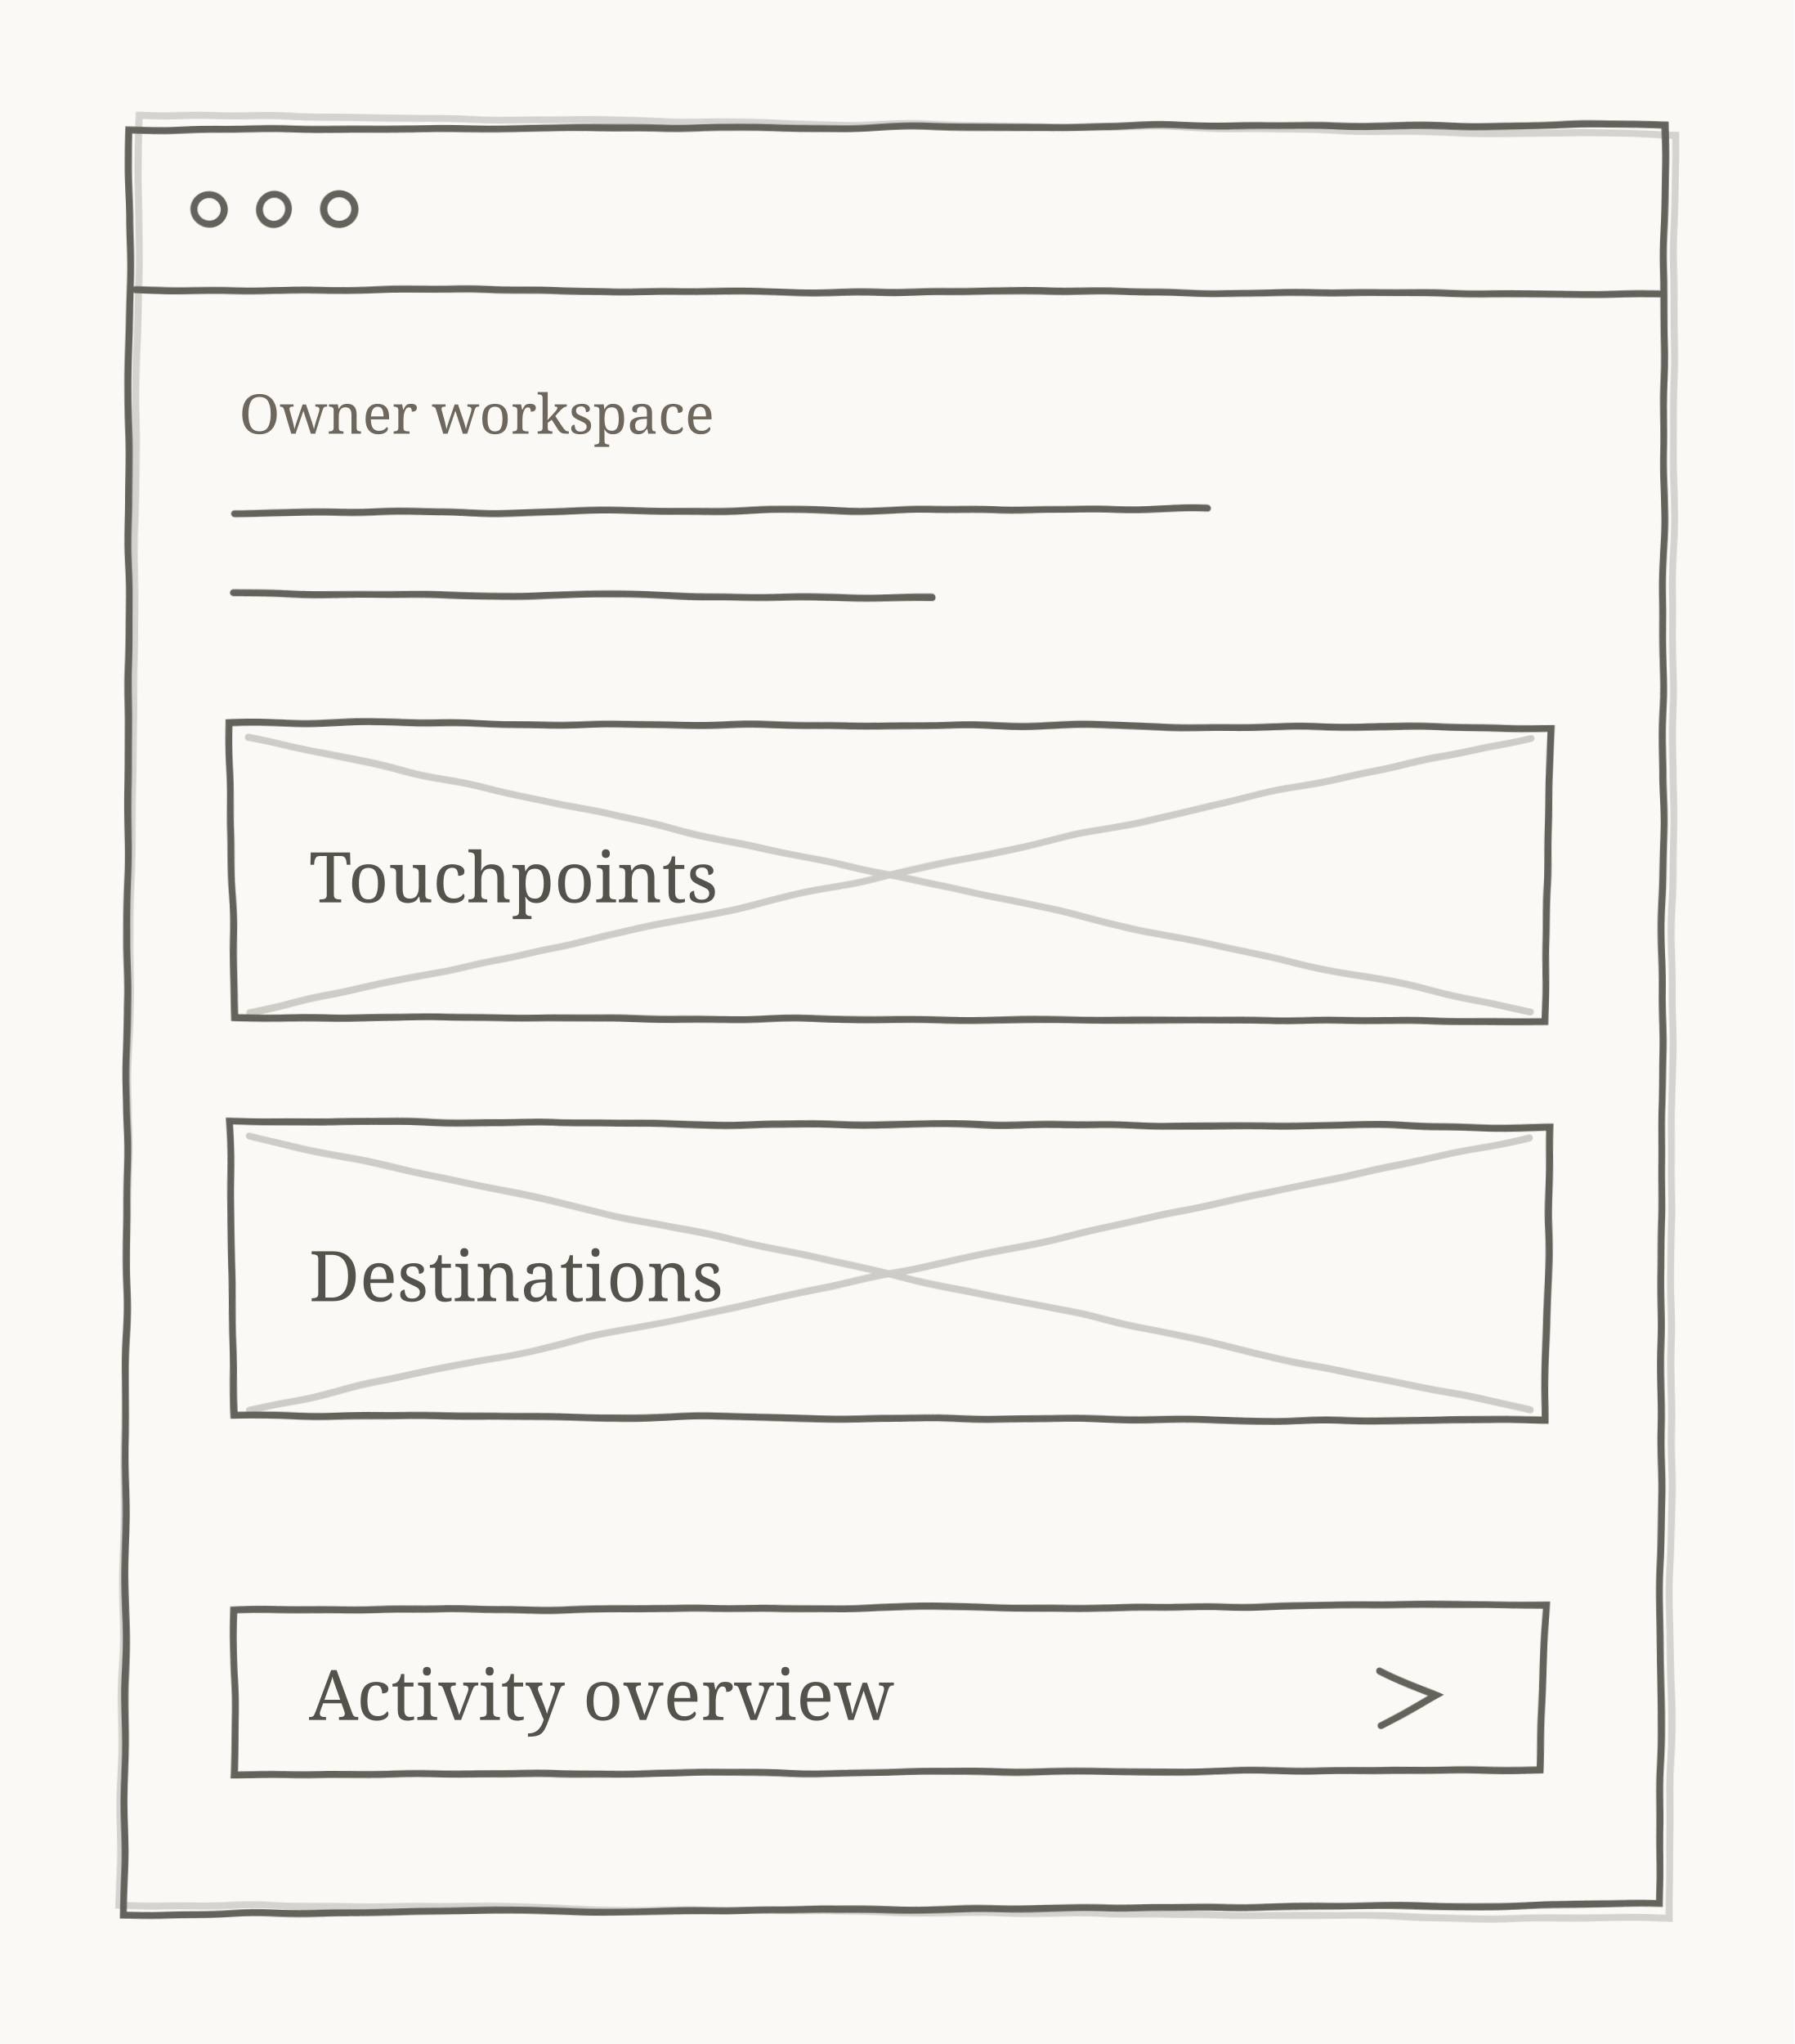
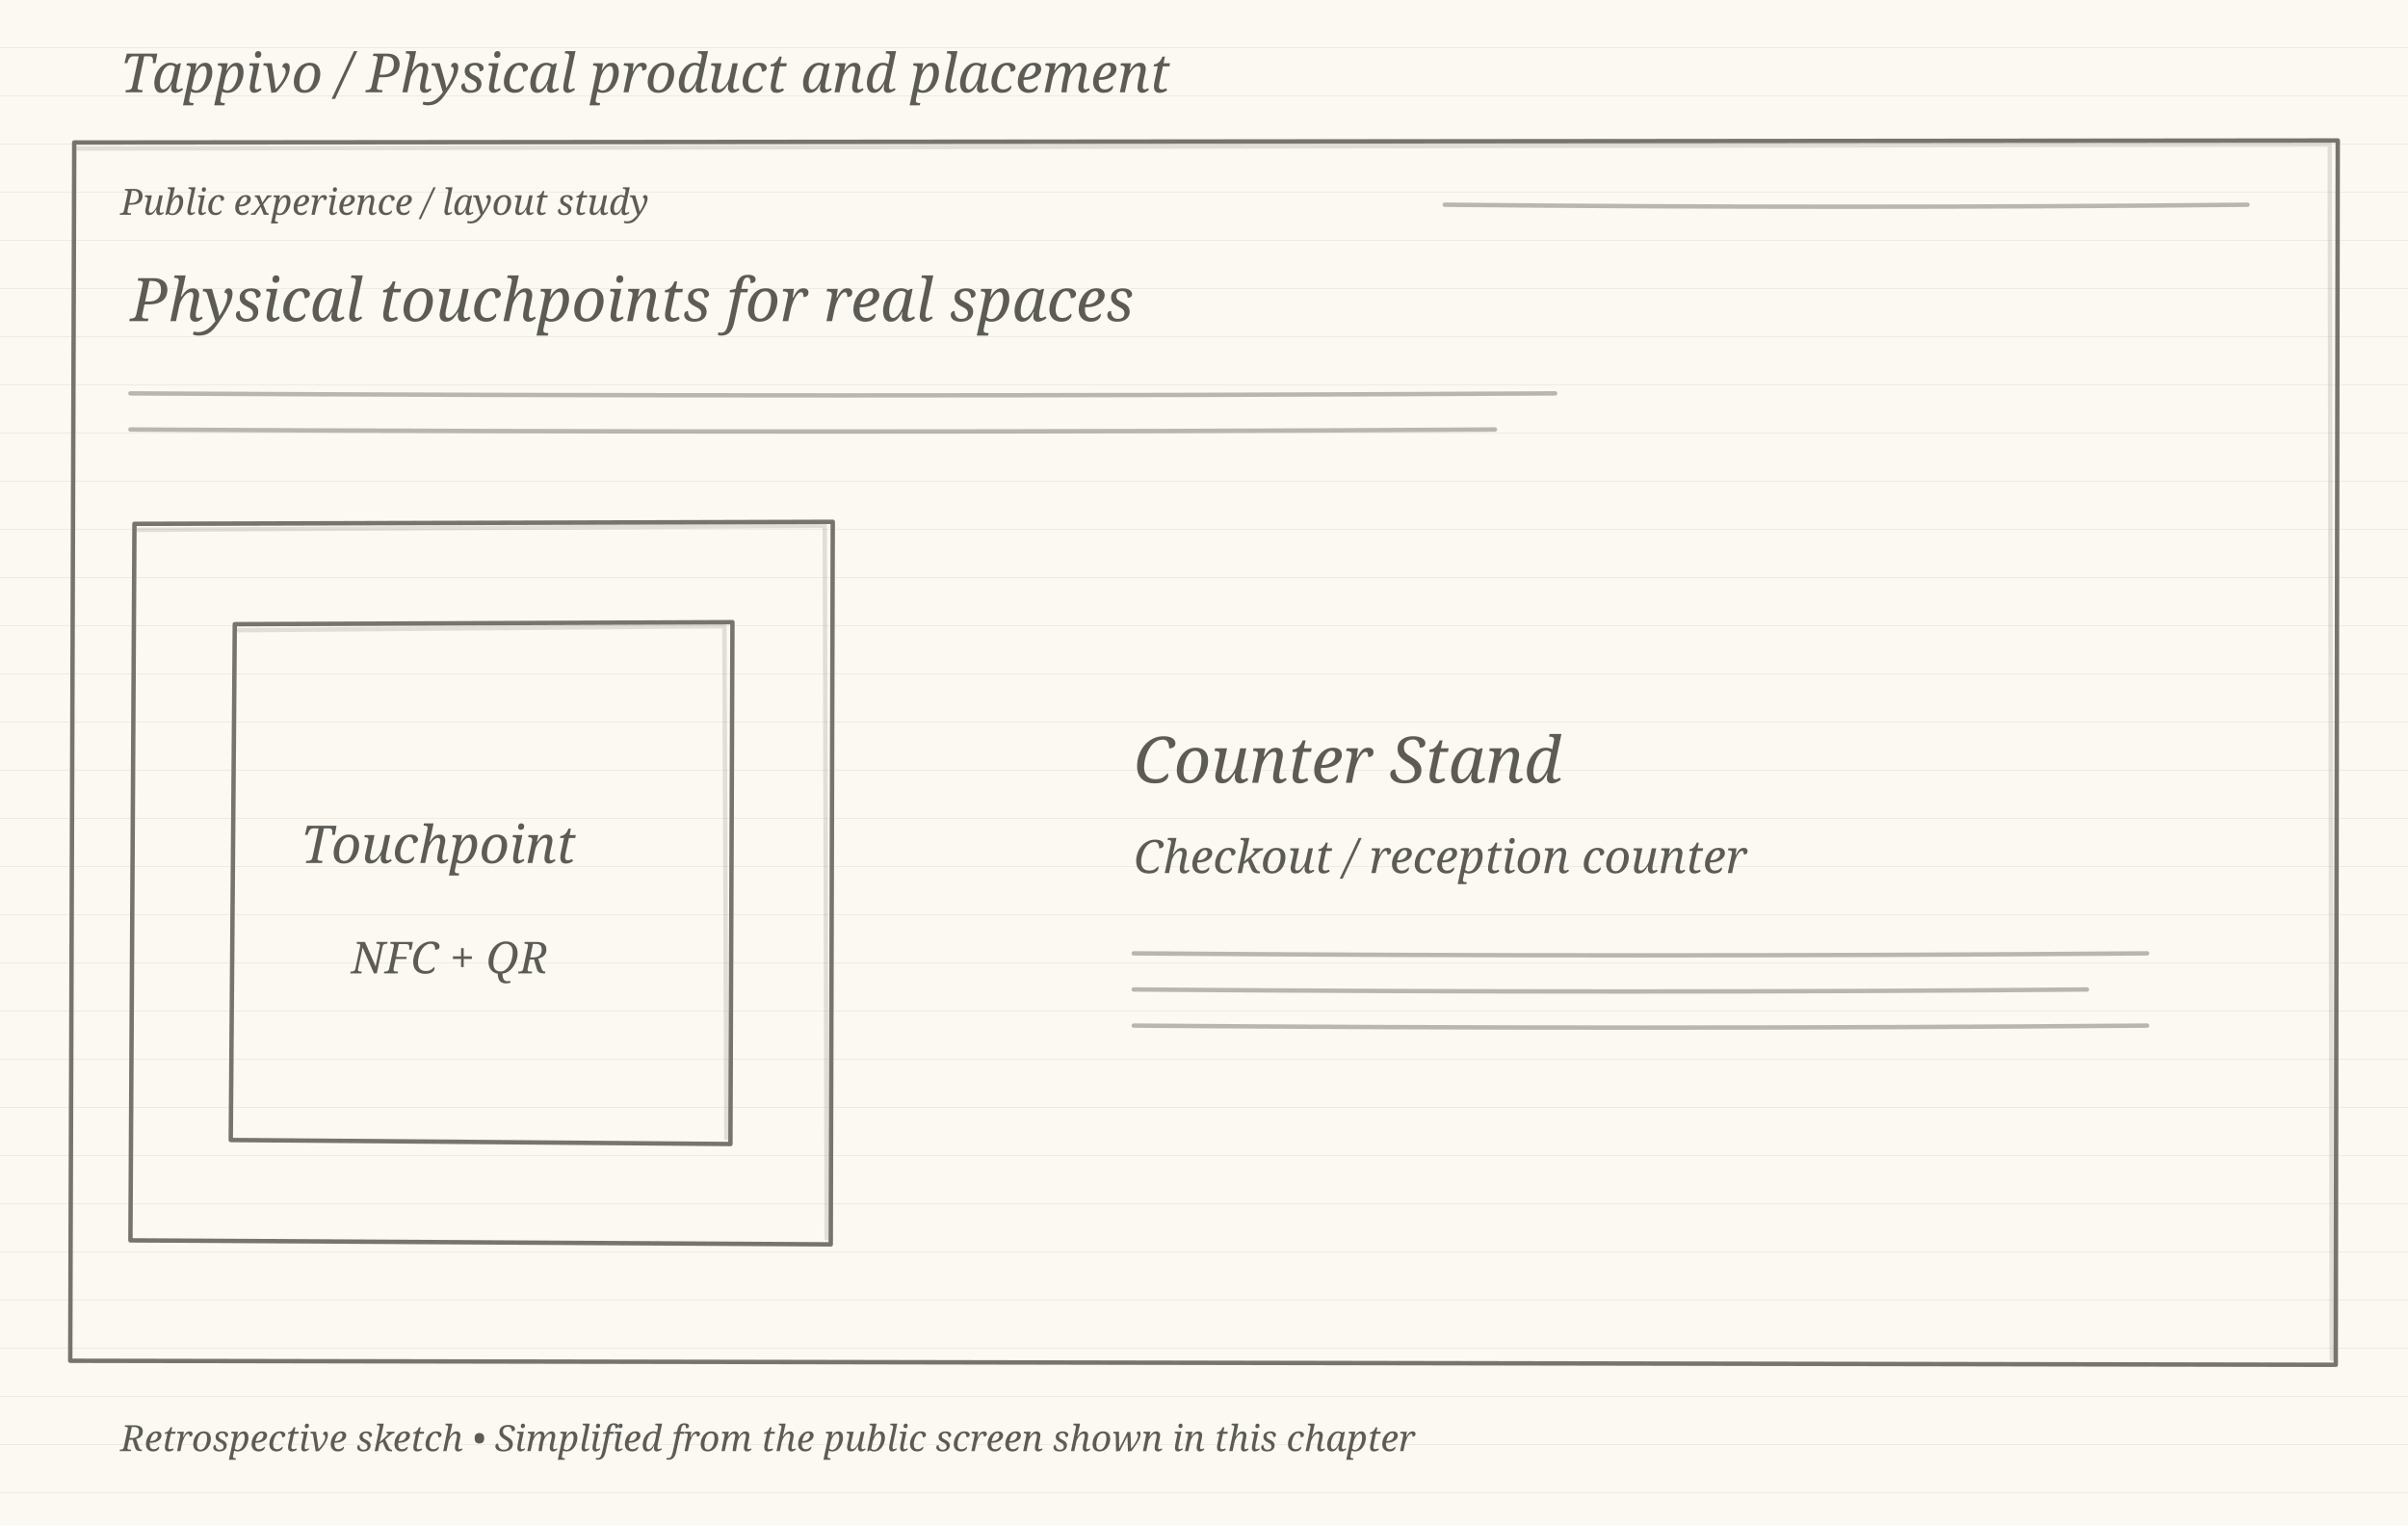
- <svg xmlns="http://www.w3.org/2000/svg" viewBox="0 0 360 410" role="img" aria-labelledby="title">
+ <svg xmlns="http://www.w3.org/2000/svg" viewBox="0 0 1200 760" width="1200" height="760" role="img">
  <defs>
-     <filter id="pencil">
-       <feTurbulence type="fractalNoise" baseFrequency=".045" numOctaves="2" seed="7" result="noise" />
-       <feDisplacementMap in="SourceGraphic" in2="noise" scale="1.2" xChannelSelector="R" yChannelSelector="G" />
-     </filter>
+     <pattern id="paper" width="24" height="24" patternUnits="userSpaceOnUse">
+       <path d="M0 24H24" stroke="#e7e2d8" stroke-width=".6" />
+     </pattern>
  </defs>
-   <rect width="360" height="410" fill="#faf9f5" />
-   <g fill="none" stroke="#65615b" stroke-width="1.4" stroke-linecap="round" filter="url(#pencil)">
-     <path d="M26 26 L334 25 L333 382 L25 384 Z" />
-     <path opacity=".25" d="M28 23 L336 27 L335 385 L24 382 Z" />
-     <path d="M27 58 L333 59" />
-     <circle cx="42" cy="42" r="3" />
-     <circle cx="55" cy="42" r="3" />
-     <circle cx="68" cy="42" r="3" />
-     <path d="M47 103 L242 102 M47 119 L187 120" />
-     <path d="M46 145 L311 146 L310 205 L47 204 Z" />
-     <path opacity=".3" d="M50 148 L307 203 M307 148 L50 203" />
-     <path d="M46 225 L311 226 L310 285 L47 284 Z" />
-     <path opacity=".3" d="M50 228 L307 283 M307 228 L50 283" />
-     <path d="M47 323 L310 322 L309 355 L47 356 Z" />
-     <path d="M277 335 L288 340 L277 346" />
+   <rect width="1200" height="760" fill="#fbf9f2" />
+   <rect width="1200" height="760" fill="url(#paper)" />
+   <g fill="none" stroke="#77746e" stroke-width="2.2" stroke-linecap="round" stroke-linejoin="round">
+     <path d="M37 71 L1165 70 L1164 680 L35 678 Z" />
+     <path d="M39 74 L1161 72 L1162 677" opacity=".2" />
+     <text x="60" y="46" fill="#5d5b55" stroke="none" font-family="Georgia,serif" font-style="italic" font-size="27">Tappivo / Physical product and placement</text>
+     <text x="60" y="107" fill="#5d5b55" stroke="none" font-family="Georgia,serif" font-style="italic" font-size="18">Public experience / layout study</text>
+     <path d="M720 102 Q920.0 104 1120 102" opacity=".5" />
+     <text x="65" y="160" fill="#5d5b55" stroke="none" font-family="Georgia,serif" font-style="italic" font-size="30">Physical touchpoints for real spaces</text>
+     <path d="M65 196 Q420.0 198 775 196" opacity=".5" />
+     <path d="M65 214 Q420.0 216 745 214" opacity=".5" />
+     <path d="M67 261 L415 260 L414 620 L65 618 Z" />
+     <path d="M69 264 L411 262 L412 617" opacity=".2" />
+     <path d="M117 311 L365 310 L364 570 L115 568 Z" />
+     <path d="M119 314 L361 312 L362 567" opacity=".2" />
+     <text x="150" y="430" fill="#5d5b55" stroke="none" font-family="Georgia,serif" font-style="italic" font-size="26">Touchpoint</text>
+     <text x="175" y="485" fill="#5d5b55" stroke="none" font-family="Georgia,serif" font-style="italic" font-size="22">NFC + QR</text>
+     <text x="565" y="390" fill="#5d5b55" stroke="none" font-family="Georgia,serif" font-style="italic" font-size="32">Counter Stand</text>
+     <text x="565" y="435" fill="#5d5b55" stroke="none" font-family="Georgia,serif" font-style="italic" font-size="23">Checkout / reception counter</text>
+     <path d="M565 475 Q817.5 477 1070 475" opacity=".5" />
+     <path d="M565 493 Q817.5 495 1040 493" opacity=".5" />
+     <path d="M565 511 Q817.5 513 1070 511" opacity=".5" />
+     <text x="60" y="723" fill="#5d5b55" stroke="none" font-family="Georgia,serif" font-style="italic" font-size="18">Retrospective sketch • Simplified from the public screen shown in this chapter</text>
  </g>
-   <g fill="#55514b" font-family="Georgia,serif" font-size="14">
-     <text x="62" y="181">Touchpoints</text>
-     <text x="62" y="261">Destinations</text>
-     <text x="62" y="345">Activity overview</text>
-   </g>
-   <text x="48" y="87" fill="#6d675e" font-family="Georgia,serif" font-size="11">Owner workspace</text>
</svg>
